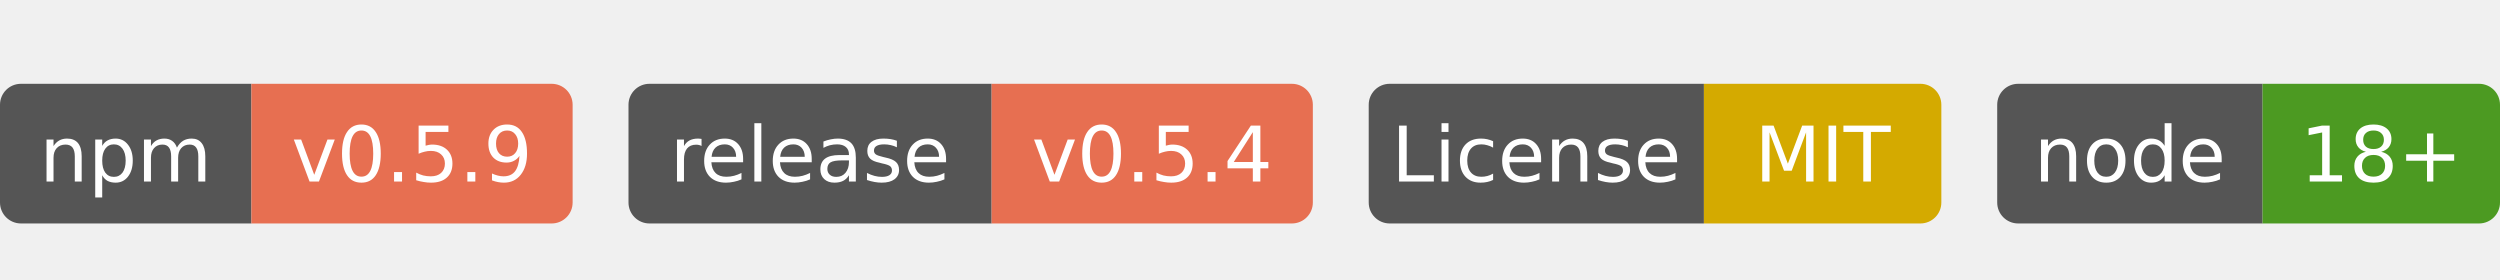
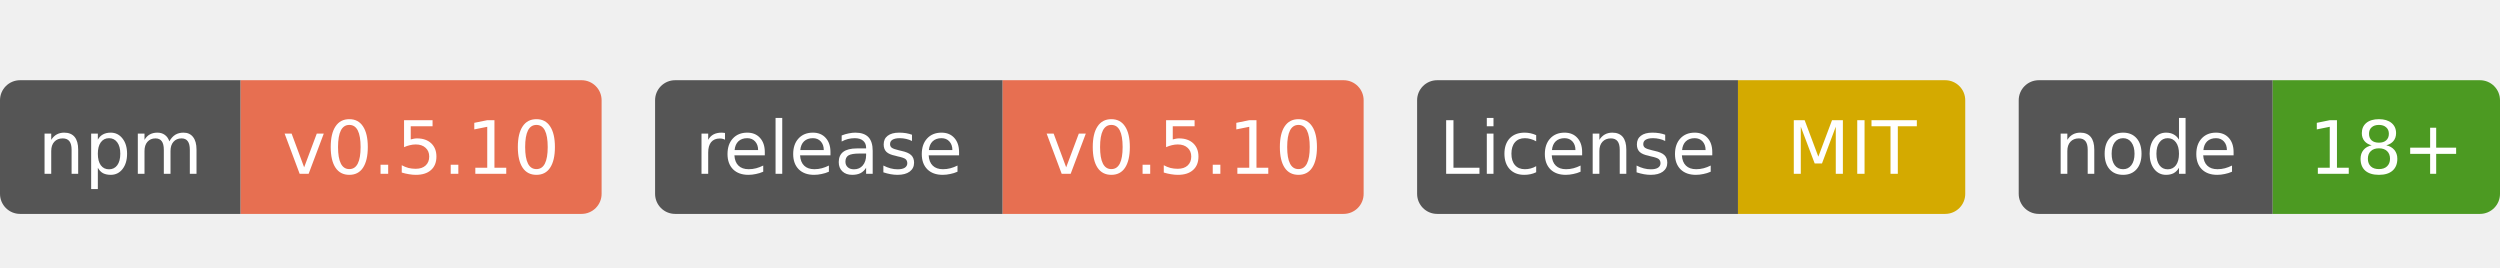
- <svg xmlns="http://www.w3.org/2000/svg" width="358" height="40" viewBox="0 0 358 40" role="img" aria-label="npm v0.5.9, release v0.5.4, MIT license, Node 18+">
+ <svg xmlns="http://www.w3.org/2000/svg" width="374" height="40" viewBox="0 0 374 40" role="img" aria-label="npm v0.5.10, release v0.5.10, MIT license, Node 18+">
  <defs>
    <clipPath id="npm">
-       <rect x="0" y="12" width="82" height="20" rx="3" />
+       <rect x="0" y="12" width="90" height="20" rx="3" />
    </clipPath>
    <clipPath id="release">
-       <rect x="90" y="12" width="98" height="20" rx="3" />
+       <rect x="98" y="12" width="106" height="20" rx="3" />
    </clipPath>
    <clipPath id="license">
-       <rect x="196" y="12" width="82" height="20" rx="3" />
+       <rect x="212" y="12" width="82" height="20" rx="3" />
    </clipPath>
    <clipPath id="node">
-       <rect x="286" y="12" width="72" height="20" rx="3" />
+       <rect x="302" y="12" width="72" height="20" rx="3" />
    </clipPath>
  </defs>
  <g clip-path="url(#npm)">
    <rect x="0" y="12" width="36" height="20" fill="#555" />
-     <rect x="36" y="12" width="46" height="20" fill="#e76f51" />
+     <rect x="36" y="12" width="54" height="20" fill="#e76f51" />
  </g>
  <g clip-path="url(#release)">
-     <rect x="90" y="12" width="52" height="20" fill="#555" />
-     <rect x="142" y="12" width="46" height="20" fill="#e76f51" />
+     <rect x="98" y="12" width="52" height="20" fill="#555" />
+     <rect x="150" y="12" width="54" height="20" fill="#e76f51" />
  </g>
  <g clip-path="url(#license)">
-     <rect x="196" y="12" width="48" height="20" fill="#555" />
-     <rect x="244" y="12" width="34" height="20" fill="#d4aa00" />
+     <rect x="212" y="12" width="48" height="20" fill="#555" />
+     <rect x="260" y="12" width="34" height="20" fill="#d4aa00" />
  </g>
  <g clip-path="url(#node)">
-     <rect x="286" y="12" width="38" height="20" fill="#555" />
-     <rect x="324" y="12" width="34" height="20" fill="#4c9a22" />
+     <rect x="302" y="12" width="38" height="20" fill="#555" />
+     <rect x="340" y="12" width="34" height="20" fill="#4c9a22" />
  </g>
  <g fill="#fff" font-family="Verdana,DejaVu Sans,sans-serif" font-size="11">
    <text x="18" y="26" text-anchor="middle">npm</text>
-     <text x="59" y="26" text-anchor="middle">v0.5.9</text>
-     <text x="116" y="26" text-anchor="middle">release</text>
-     <text x="165" y="26" text-anchor="middle">v0.5.4</text>
-     <text x="220" y="26" text-anchor="middle">License</text>
-     <text x="261" y="26" text-anchor="middle">MIT</text>
-     <text x="305" y="26" text-anchor="middle">node</text>
-     <text x="341" y="26" text-anchor="middle">18+</text>
+     <text x="63" y="26" text-anchor="middle">v0.5.10</text>
+     <text x="124" y="26" text-anchor="middle">release</text>
+     <text x="177" y="26" text-anchor="middle">v0.5.10</text>
+     <text x="236" y="26" text-anchor="middle">License</text>
+     <text x="277" y="26" text-anchor="middle">MIT</text>
+     <text x="321" y="26" text-anchor="middle">node</text>
+     <text x="357" y="26" text-anchor="middle">18+</text>
  </g>
</svg>
